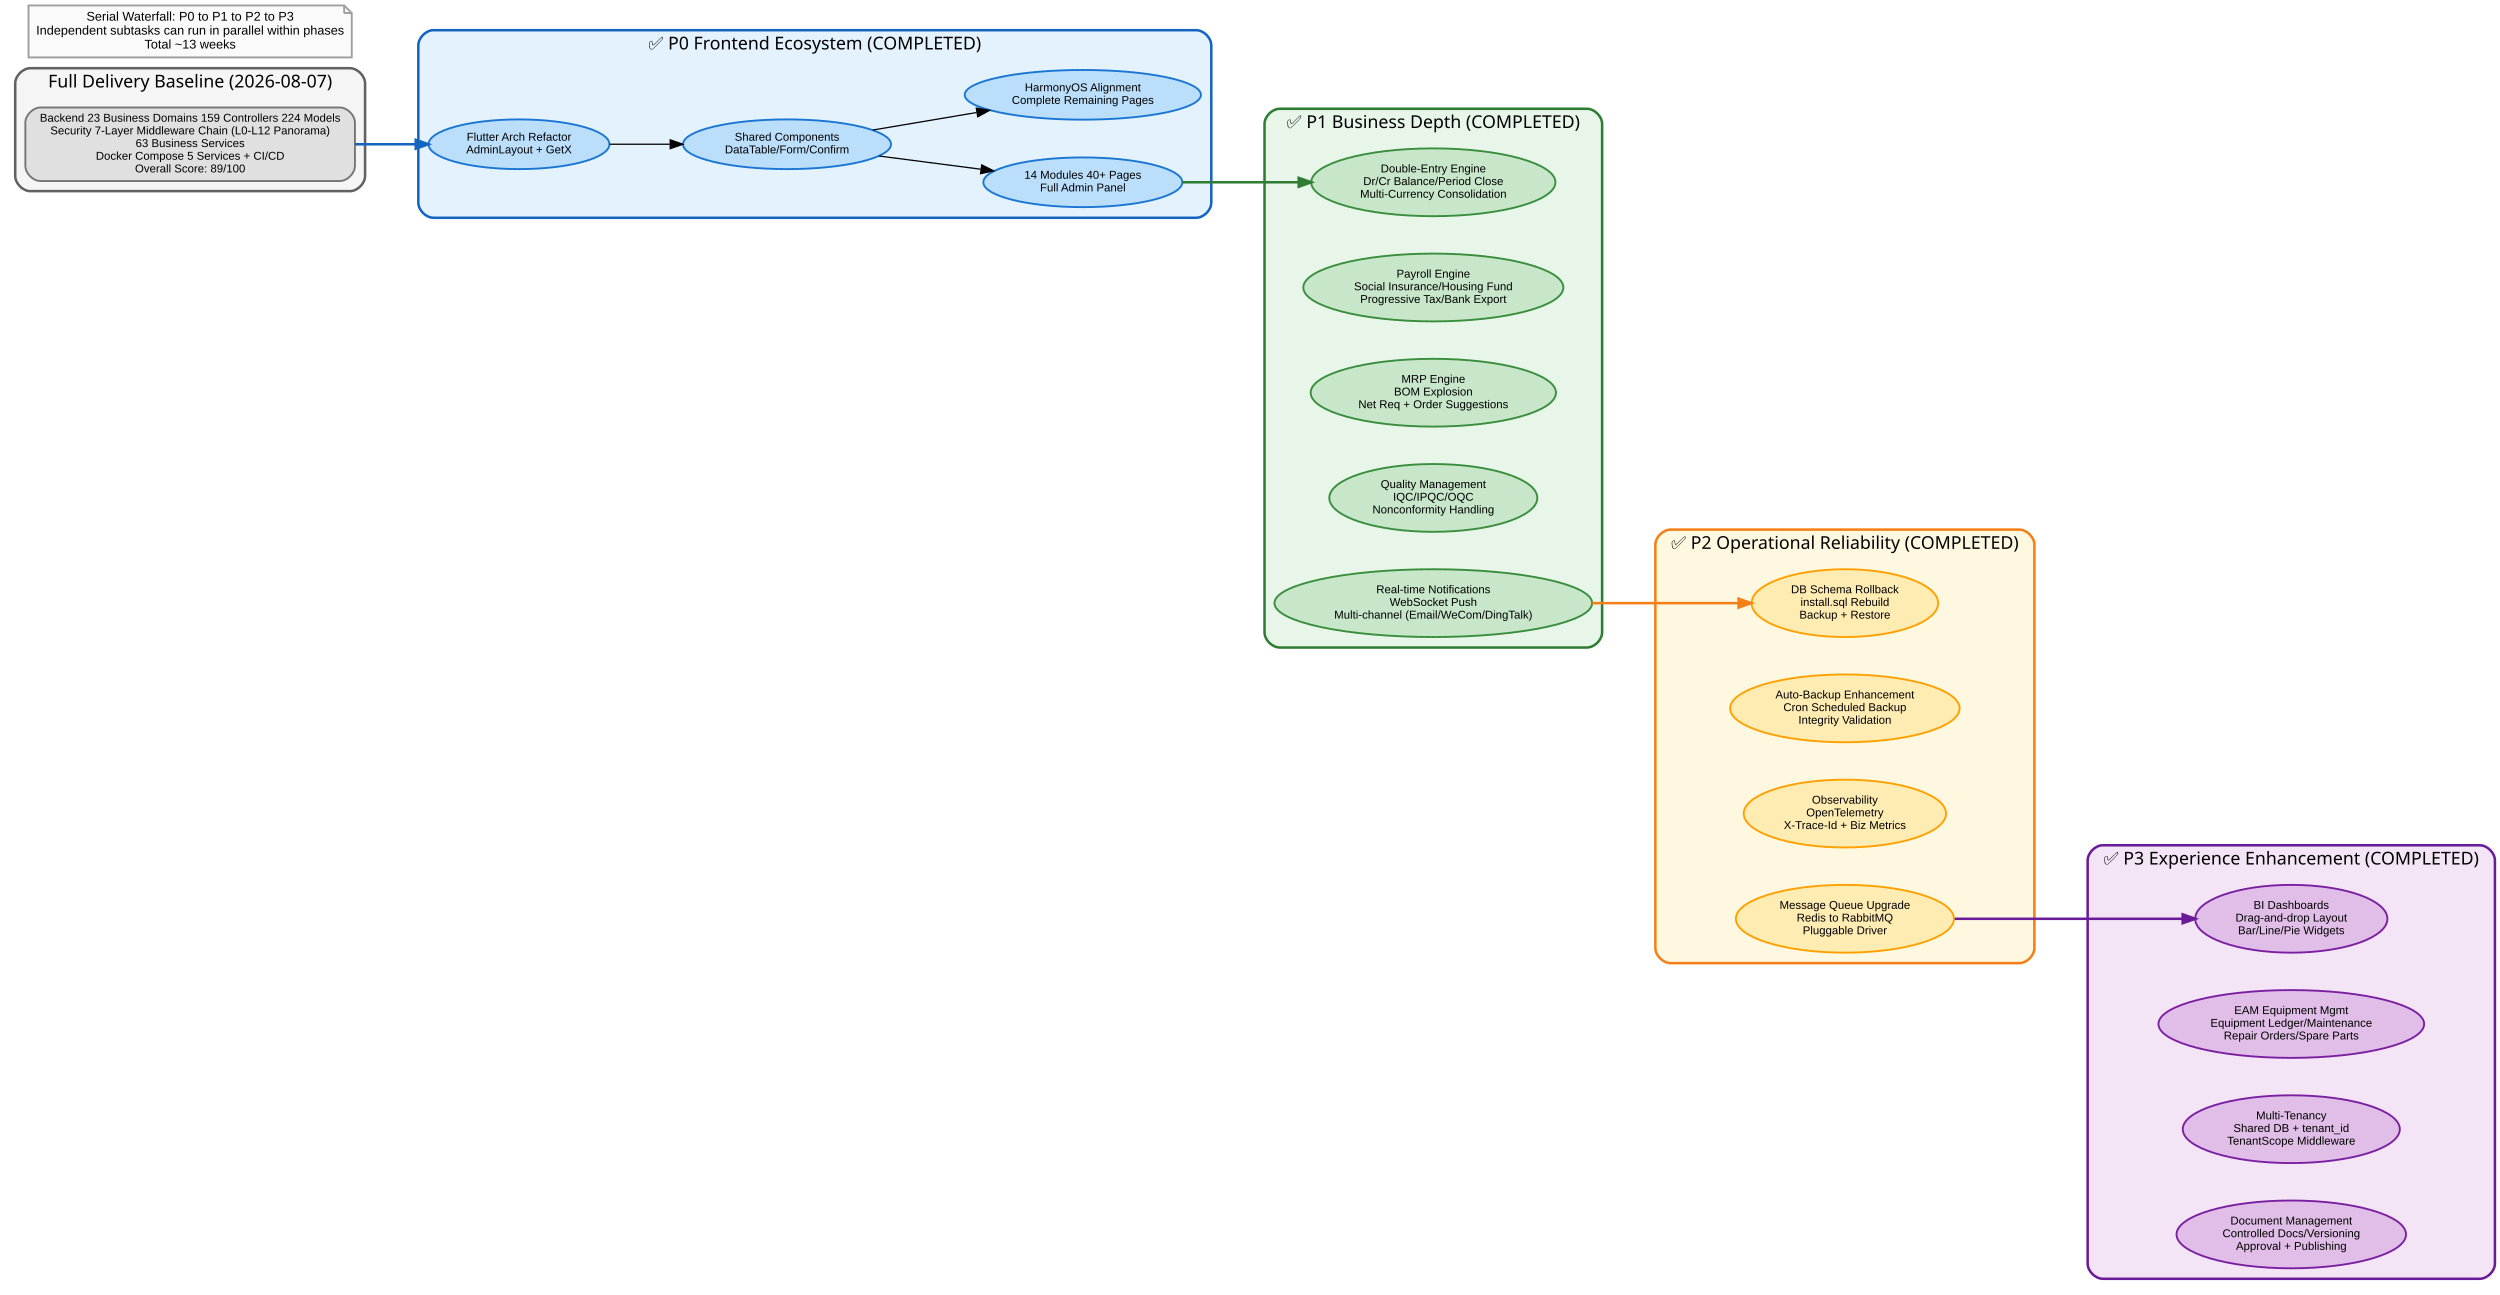
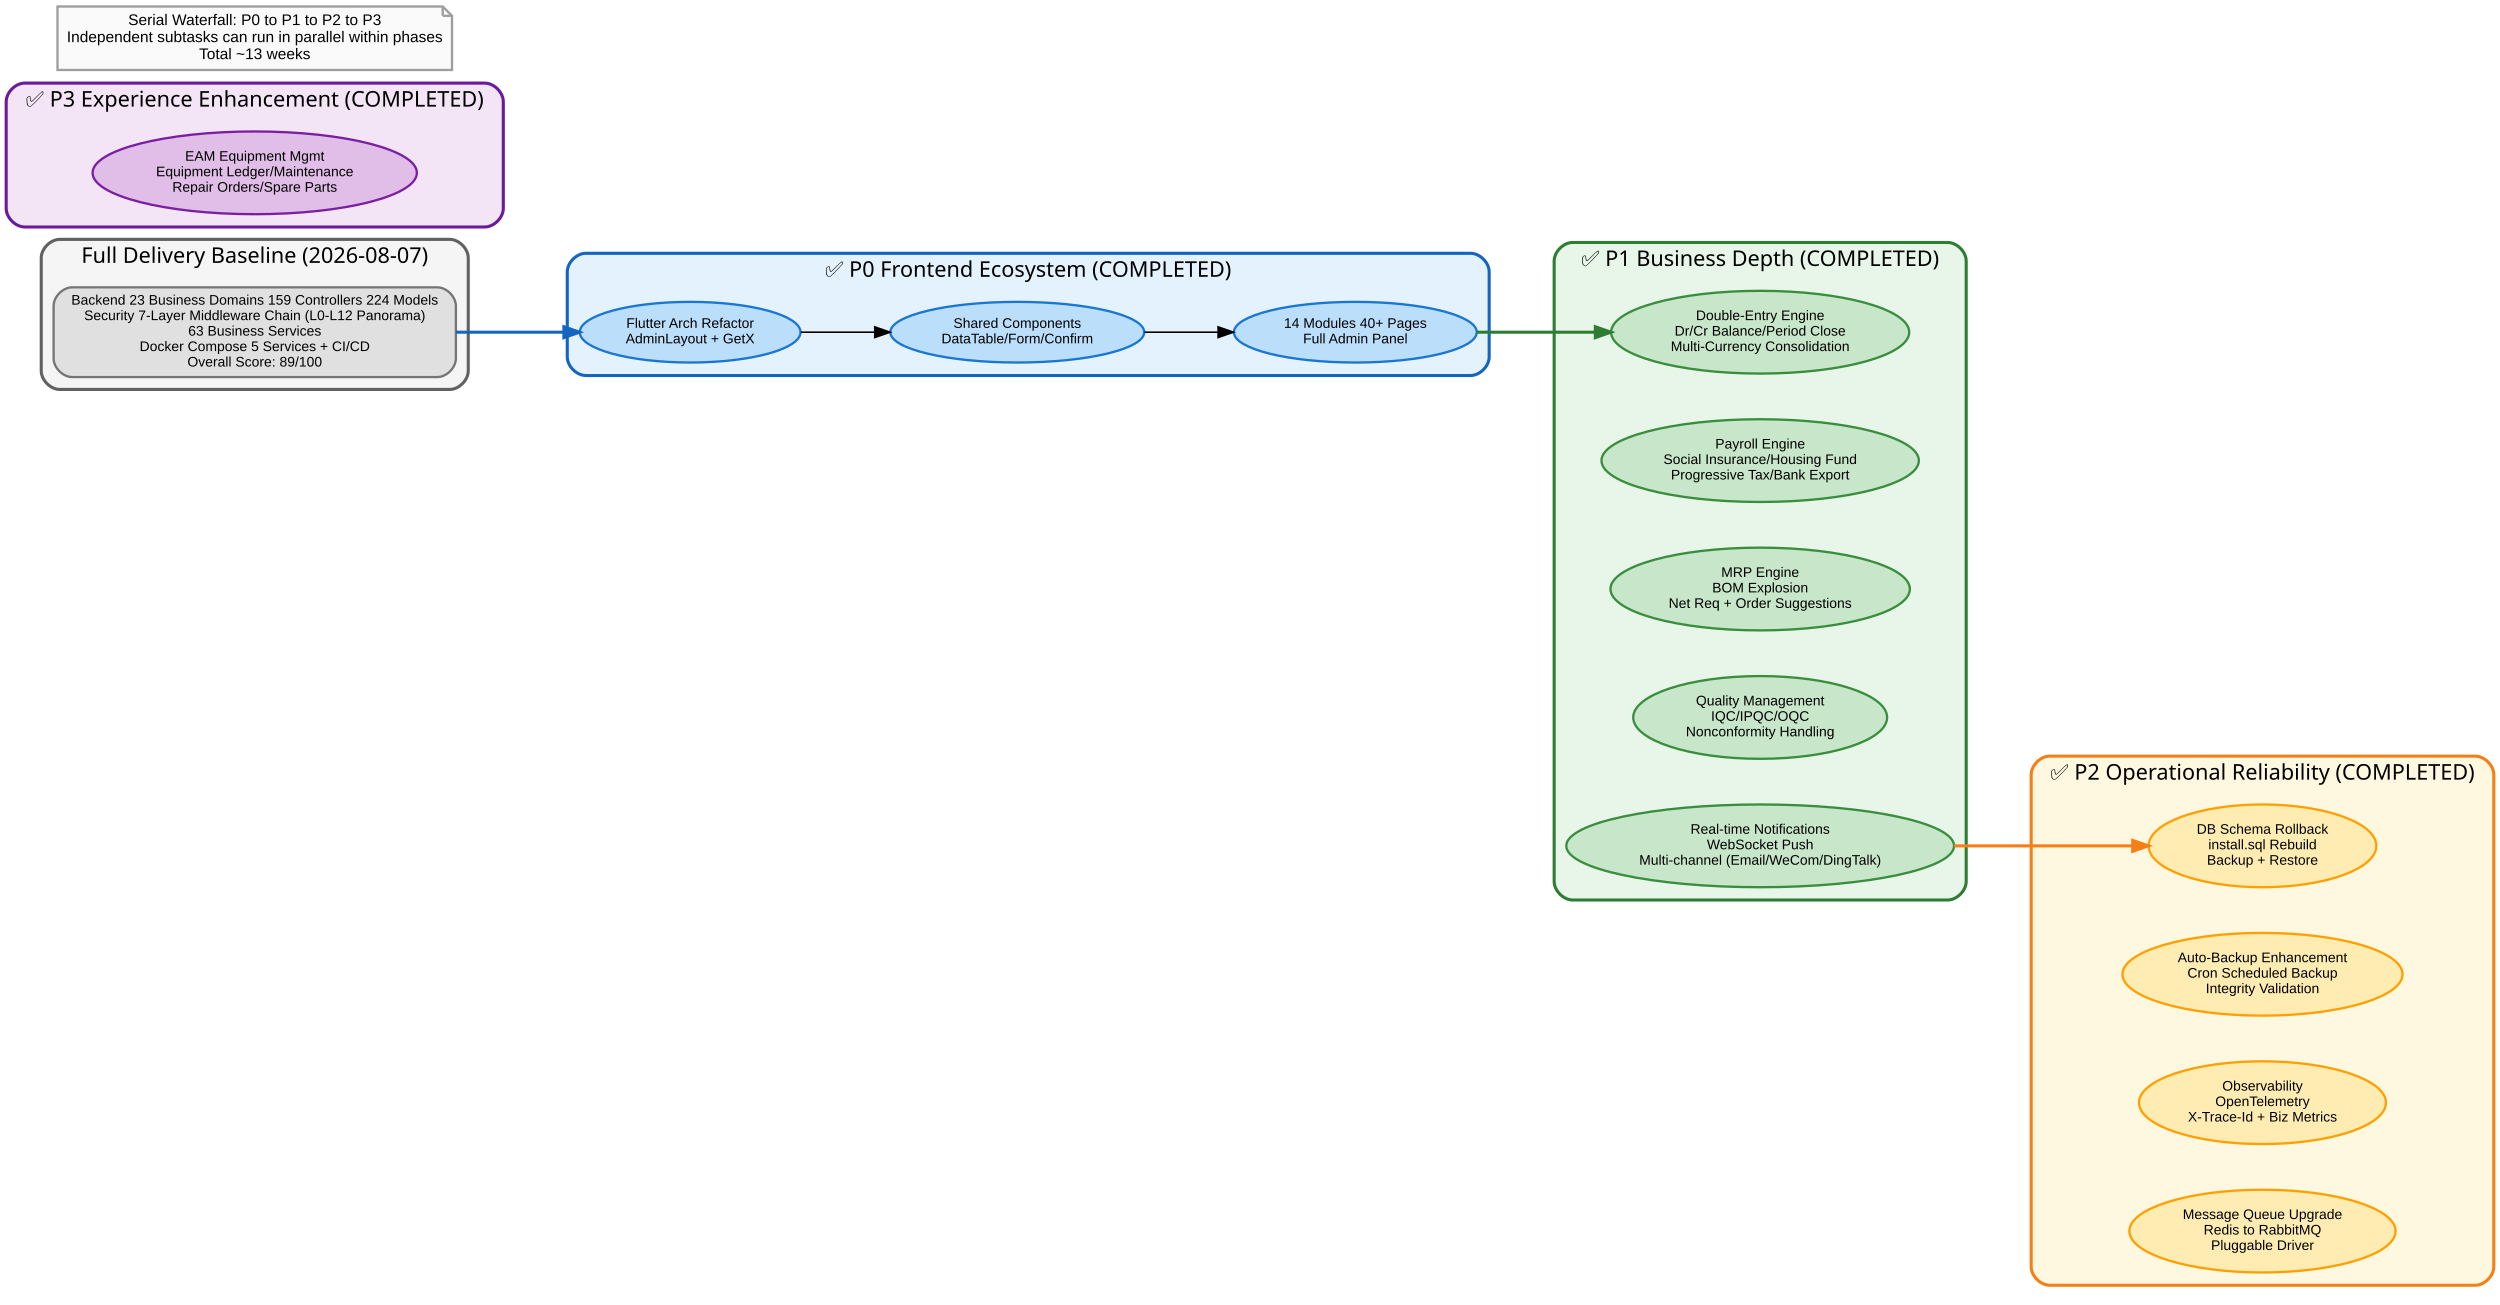
- <svg xmlns="http://www.w3.org/2000/svg" width="1972pt" height="1021pt" viewBox="0.00 0.00 1972.20 1020.50">
-   <g id="graph0" class="graph" transform="scale(1 1) rotate(0) translate(4 1016.5)">
+ <svg xmlns="http://www.w3.org/2000/svg" width="1616pt" height="843pt" viewBox="0.00 0.00 1615.85 842.50">
+   <g id="graph0" class="graph" transform="scale(1 1) rotate(0) translate(4 838.5)">
    <g id="clust1" class="cluster">
-       <path fill="#e3f2fd" stroke="#1565c0" stroke-width="2" d="M338,-845C338,-845 939.56,-845 939.56,-845 945.56,-845 951.56,-851 951.56,-857 951.56,-857 951.56,-981 951.56,-981 951.56,-987 945.56,-993 939.56,-993 939.56,-993 338,-993 338,-993 332,-993 326,-987 326,-981 326,-981 326,-857 326,-857 326,-851 332,-845 338,-845" />
-       <text text-anchor="middle" x="638.78" y="-977.8" font-family="Arial Bold" font-size="14.00">✅ P0 Frontend Ecosystem (COMPLETED)</text>
+       <path fill="#e3f2fd" stroke="#1565c0" stroke-width="2" d="M374.65,-596C374.65,-596 946.51,-596 946.51,-596 952.51,-596 958.51,-602 958.51,-608 958.51,-608 958.51,-663 958.51,-663 958.51,-669 952.51,-675 946.51,-675 946.51,-675 374.65,-675 374.65,-675 368.65,-675 362.65,-669 362.65,-663 362.65,-663 362.65,-608 362.65,-608 362.65,-602 368.65,-596 374.65,-596" />
+       <text text-anchor="middle" x="660.58" y="-659.8" font-family="Arial Bold" font-size="14.00">✅ P0 Frontend Ecosystem (COMPLETED)</text>
    </g>
    <g id="clust2" class="cluster">
-       <path fill="#e8f5e9" stroke="#2e7d32" stroke-width="2" d="M1005.56,-506C1005.56,-506 1247.88,-506 1247.88,-506 1253.88,-506 1259.88,-512 1259.88,-518 1259.88,-518 1259.88,-919 1259.88,-919 1259.88,-925 1253.88,-931 1247.88,-931 1247.88,-931 1005.56,-931 1005.56,-931 999.56,-931 993.56,-925 993.56,-919 993.56,-919 993.56,-518 993.56,-518 993.56,-512 999.56,-506 1005.56,-506" />
-       <text text-anchor="middle" x="1126.72" y="-915.8" font-family="Arial Bold" font-size="14.00">✅ P1 Business Depth (COMPLETED)</text>
+       <path fill="#e8f5e9" stroke="#2e7d32" stroke-width="2" d="M1012.51,-257C1012.51,-257 1254.83,-257 1254.83,-257 1260.83,-257 1266.83,-263 1266.83,-269 1266.83,-269 1266.83,-670 1266.83,-670 1266.83,-676 1260.83,-682 1254.83,-682 1254.83,-682 1012.51,-682 1012.51,-682 1006.51,-682 1000.51,-676 1000.51,-670 1000.51,-670 1000.51,-269 1000.51,-269 1000.51,-263 1006.51,-257 1012.51,-257" />
+       <text text-anchor="middle" x="1133.67" y="-666.8" font-family="Arial Bold" font-size="14.00">✅ P1 Business Depth (COMPLETED)</text>
    </g>
    <g id="clust3" class="cluster">
-       <path fill="#fff8e1" stroke="#f57f17" stroke-width="2" d="M1313.88,-257C1313.88,-257 1588.9,-257 1588.9,-257 1594.9,-257 1600.9,-263 1600.9,-269 1600.9,-269 1600.9,-587 1600.9,-587 1600.9,-593 1594.9,-599 1588.9,-599 1588.9,-599 1313.88,-599 1313.88,-599 1307.88,-599 1301.88,-593 1301.88,-587 1301.88,-587 1301.88,-269 1301.88,-269 1301.88,-263 1307.88,-257 1313.88,-257" />
-       <text text-anchor="middle" x="1451.39" y="-583.8" font-family="Arial Bold" font-size="14.00">✅ P2 Operational Reliability (COMPLETED)</text>
+       <path fill="#fff8e1" stroke="#f57f17" stroke-width="2" d="M1320.83,-8C1320.83,-8 1595.85,-8 1595.85,-8 1601.85,-8 1607.85,-14 1607.85,-20 1607.85,-20 1607.85,-338 1607.85,-338 1607.85,-344 1601.85,-350 1595.85,-350 1595.85,-350 1320.83,-350 1320.83,-350 1314.83,-350 1308.83,-344 1308.83,-338 1308.83,-338 1308.83,-20 1308.83,-20 1308.83,-14 1314.83,-8 1320.83,-8" />
+       <text text-anchor="middle" x="1458.34" y="-334.8" font-family="Arial Bold" font-size="14.00">✅ P2 Operational Reliability (COMPLETED)</text>
    </g>
    <g id="clust4" class="cluster">
-       <path fill="#f3e5f5" stroke="#6a1b9a" stroke-width="2" d="M1654.9,-8C1654.9,-8 1952.2,-8 1952.2,-8 1958.2,-8 1964.2,-14 1964.2,-20 1964.2,-20 1964.2,-338 1964.2,-338 1964.2,-344 1958.2,-350 1952.2,-350 1952.2,-350 1654.9,-350 1654.9,-350 1648.9,-350 1642.9,-344 1642.9,-338 1642.9,-338 1642.9,-20 1642.9,-20 1642.9,-14 1648.9,-8 1654.9,-8" />
-       <text text-anchor="middle" x="1803.55" y="-334.8" font-family="Arial Bold" font-size="14.00">✅ P3 Experience Enhancement (COMPLETED)</text>
+       <path fill="#f3e5f5" stroke="#6a1b9a" stroke-width="2" d="M12,-692C12,-692 309.3,-692 309.3,-692 315.3,-692 321.3,-698 321.3,-704 321.3,-704 321.3,-773 321.3,-773 321.3,-779 315.3,-785 309.3,-785 309.3,-785 12,-785 12,-785 6,-785 0,-779 0,-773 0,-773 0,-704 0,-704 0,-698 6,-692 12,-692" />
+       <text text-anchor="middle" x="160.65" y="-769.8" font-family="Arial Bold" font-size="14.00">✅ P3 Experience Enhancement (COMPLETED)</text>
    </g>
    <g id="clust5" class="cluster">
-       <path fill="#f5f5f5" stroke="#616161" stroke-width="2" d="M20,-866C20,-866 272,-866 272,-866 278,-866 284,-872 284,-878 284,-878 284,-951 284,-951 284,-957 278,-963 272,-963 272,-963 20,-963 20,-963 14,-963 8,-957 8,-951 8,-951 8,-878 8,-878 8,-872 14,-866 20,-866" />
-       <text text-anchor="middle" x="146" y="-947.8" font-family="Arial Bold" font-size="14.00">Full Delivery Baseline (2026-08-07)</text>
+       <path fill="#f5f5f5" stroke="#616161" stroke-width="2" d="M34.65,-587C34.65,-587 286.65,-587 286.65,-587 292.65,-587 298.65,-593 298.65,-599 298.65,-599 298.65,-672 298.65,-672 298.65,-678 292.65,-684 286.65,-684 286.65,-684 34.65,-684 34.65,-684 28.65,-684 22.65,-678 22.65,-672 22.65,-672 22.65,-599 22.65,-599 22.65,-593 28.65,-587 34.65,-587" />
+       <text text-anchor="middle" x="160.65" y="-668.8" font-family="Arial Bold" font-size="14.00">Full Delivery Baseline (2026-08-07)</text>
    </g>
    <g id="node1" class="node">
-       <ellipse fill="#bbdefb" stroke="#1976d2" stroke-width="1.5" cx="405.42" cy="-903" rx="71.34" ry="19.6" />
-       <text text-anchor="middle" x="405.42" y="-905.8" font-family="Arial" font-size="9.00">Flutter Arch Refactor</text>
-       <text text-anchor="middle" x="405.42" y="-895.8" font-family="Arial" font-size="9.00">AdminLayout + GetX</text>
+       <ellipse fill="#bbdefb" stroke="#1976d2" stroke-width="1.5" cx="442.07" cy="-624" rx="71.34" ry="19.6" />
+       <text text-anchor="middle" x="442.07" y="-626.8" font-family="Arial" font-size="9.00">Flutter Arch Refactor</text>
+       <text text-anchor="middle" x="442.07" y="-616.8" font-family="Arial" font-size="9.00">AdminLayout + GetX</text>
    </g>
    <g id="node2" class="node">
-       <ellipse fill="#bbdefb" stroke="#1976d2" stroke-width="1.5" cx="616.86" cy="-903" rx="82.05" ry="19.6" />
-       <text text-anchor="middle" x="616.86" y="-905.8" font-family="Arial" font-size="9.00">Shared Components</text>
-       <text text-anchor="middle" x="616.86" y="-895.8" font-family="Arial" font-size="9.00">DataTable/Form/Confirm</text>
+       <ellipse fill="#bbdefb" stroke="#1976d2" stroke-width="1.5" cx="653.51" cy="-624" rx="82.05" ry="19.6" />
+       <text text-anchor="middle" x="653.51" y="-626.8" font-family="Arial" font-size="9.00">Shared Components</text>
+       <text text-anchor="middle" x="653.51" y="-616.8" font-family="Arial" font-size="9.00">DataTable/Form/Confirm</text>
    </g>
    <g id="edge1" class="edge">
-       <path fill="none" stroke="black" d="M477.03,-903C492.23,-903 508.5,-903 524.36,-903" />
-       <polygon fill="black" stroke="black" points="524.71,-906.5 534.71,-903 524.71,-899.5 524.71,-906.5" />
+       <path fill="none" stroke="black" d="M513.69,-624C528.88,-624 545.16,-624 561.02,-624" />
+       <polygon fill="black" stroke="black" points="561.37,-627.5 571.37,-624 561.36,-620.5 561.37,-627.5" />
    </g>
    <g id="node3" class="node">
-       <ellipse fill="#bbdefb" stroke="#1976d2" stroke-width="1.5" cx="850.22" cy="-873" rx="78.48" ry="19.6" />
-       <text text-anchor="middle" x="850.22" y="-875.8" font-family="Arial" font-size="9.00">14 Modules 40+ Pages</text>
-       <text text-anchor="middle" x="850.22" y="-865.8" font-family="Arial" font-size="9.00">Full Admin Panel</text>
+       <ellipse fill="#bbdefb" stroke="#1976d2" stroke-width="1.5" cx="872.02" cy="-624" rx="78.48" ry="19.6" />
+       <text text-anchor="middle" x="872.02" y="-626.8" font-family="Arial" font-size="9.00">14 Modules 40+ Pages</text>
+       <text text-anchor="middle" x="872.02" y="-616.8" font-family="Arial" font-size="9.00">Full Admin Panel</text>
    </g>
    <g id="edge2" class="edge">
-       <path fill="none" stroke="black" d="M689.48,-893.71C714.9,-890.42 743.67,-886.69 769.71,-883.31" />
-       <polygon fill="black" stroke="black" points="770.45,-886.74 779.92,-881.99 769.55,-879.8 770.45,-886.74" />
+       <path fill="none" stroke="black" d="M735.75,-624C751.2,-624 767.44,-624 783.09,-624" />
+       <polygon fill="black" stroke="black" points="783.28,-627.5 793.28,-624 783.28,-620.5 783.28,-627.5" />
    </g>
    <g id="node4" class="node">
-       <ellipse fill="#bbdefb" stroke="#1976d2" stroke-width="1.5" cx="850.22" cy="-942" rx="93.18" ry="19.6" />
-       <text text-anchor="middle" x="850.22" y="-944.8" font-family="Arial" font-size="9.00">HarmonyOS Alignment</text>
-       <text text-anchor="middle" x="850.22" y="-934.8" font-family="Arial" font-size="9.00">Complete Remaining Pages</text>
+       <ellipse fill="#c8e6c9" stroke="#388e3c" stroke-width="1.5" cx="1133.67" cy="-624" rx="96.33" ry="26.74" />
+       <text text-anchor="middle" x="1133.67" y="-631.8" font-family="Arial" font-size="9.00">Double-Entry Engine</text>
+       <text text-anchor="middle" x="1133.67" y="-621.8" font-family="Arial" font-size="9.00">Dr/Cr Balance/Period Close</text>
+       <text text-anchor="middle" x="1133.67" y="-611.8" font-family="Arial" font-size="9.00">Multi-Currency Consolidation</text>
+     </g>
+     <g id="edge4" class="edge">
+       <path fill="none" stroke="#2e7d32" stroke-width="2" d="M950.58,-624C974.59,-624 1001.46,-624 1027.03,-624" />
+       <polygon fill="#2e7d32" stroke="#2e7d32" stroke-width="2" points="1027.14,-627.5 1037.14,-624 1027.14,-620.5 1027.14,-627.5" />
+     </g>
+     <g id="node5" class="node">
+       <ellipse fill="#c8e6c9" stroke="#388e3c" stroke-width="1.5" cx="1133.67" cy="-541" rx="102.56" ry="26.74" />
+       <text text-anchor="middle" x="1133.67" y="-548.8" font-family="Arial" font-size="9.00">Payroll Engine</text>
+       <text text-anchor="middle" x="1133.67" y="-538.8" font-family="Arial" font-size="9.00">Social Insurance/Housing Fund</text>
+       <text text-anchor="middle" x="1133.67" y="-528.8" font-family="Arial" font-size="9.00">Progressive Tax/Bank Export</text>
+     </g>
+     <g id="node6" class="node">
+       <ellipse fill="#c8e6c9" stroke="#388e3c" stroke-width="1.5" cx="1133.67" cy="-458" rx="96.75" ry="26.74" />
+       <text text-anchor="middle" x="1133.67" y="-465.8" font-family="Arial" font-size="9.00">MRP Engine</text>
+       <text text-anchor="middle" x="1133.67" y="-455.8" font-family="Arial" font-size="9.00">BOM Explosion</text>
+       <text text-anchor="middle" x="1133.67" y="-445.8" font-family="Arial" font-size="9.00">Net Req + Order Suggestions</text>
+     </g>
+     <g id="node7" class="node">
+       <ellipse fill="#c8e6c9" stroke="#388e3c" stroke-width="1.5" cx="1133.67" cy="-375" rx="82.05" ry="26.74" />
+       <text text-anchor="middle" x="1133.67" y="-382.8" font-family="Arial" font-size="9.00">Quality Management</text>
+       <text text-anchor="middle" x="1133.67" y="-372.8" font-family="Arial" font-size="9.00">IQC/IPQC/OQC</text>
+       <text text-anchor="middle" x="1133.67" y="-362.8" font-family="Arial" font-size="9.00">Nonconformity Handling</text>
+     </g>
+     <g id="node8" class="node">
+       <ellipse fill="#c8e6c9" stroke="#388e3c" stroke-width="1.5" cx="1133.67" cy="-292" rx="125.32" ry="26.74" />
+       <text text-anchor="middle" x="1133.67" y="-299.8" font-family="Arial" font-size="9.00">Real-time Notifications</text>
+       <text text-anchor="middle" x="1133.67" y="-289.8" font-family="Arial" font-size="9.00">WebSocket Push</text>
+       <text text-anchor="middle" x="1133.67" y="-279.8" font-family="Arial" font-size="9.00">Multi-channel (Email/WeCom/DingTalk)</text>
+     </g>
+     <g id="node9" class="node">
+       <ellipse fill="#ffecb3" stroke="#ffa000" stroke-width="1.5" cx="1458.34" cy="-292" rx="73.58" ry="26.74" />
+       <text text-anchor="middle" x="1458.34" y="-299.8" font-family="Arial" font-size="9.00">DB Schema Rollback</text>
+       <text text-anchor="middle" x="1458.34" y="-289.8" font-family="Arial" font-size="9.00">install.sql Rebuild</text>
+       <text text-anchor="middle" x="1458.34" y="-279.8" font-family="Arial" font-size="9.00">Backup + Restore</text>
+     </g>
+     <g id="edge5" class="edge">
+       <path fill="none" stroke="#f57f17" stroke-width="2" d="M1258.96,-292C1297.58,-292 1339.19,-292 1374.28,-292" />
+       <polygon fill="#f57f17" stroke="#f57f17" stroke-width="2" points="1374.47,-295.5 1384.47,-292 1374.47,-288.5 1374.47,-295.5" />
+     </g>
+     <g id="node10" class="node">
+       <ellipse fill="#ffecb3" stroke="#ffa000" stroke-width="1.5" cx="1458.34" cy="-209" rx="90.52" ry="26.74" />
+       <text text-anchor="middle" x="1458.34" y="-216.8" font-family="Arial" font-size="9.00">Auto-Backup Enhancement</text>
+       <text text-anchor="middle" x="1458.34" y="-206.8" font-family="Arial" font-size="9.00">Cron Scheduled Backup</text>
+       <text text-anchor="middle" x="1458.34" y="-196.8" font-family="Arial" font-size="9.00">Integrity Validation</text>
+     </g>
+     <g id="node11" class="node">
+       <ellipse fill="#ffecb3" stroke="#ffa000" stroke-width="1.5" cx="1458.34" cy="-126" rx="79.81" ry="26.74" />
+       <text text-anchor="middle" x="1458.34" y="-133.8" font-family="Arial" font-size="9.00">Observability</text>
+       <text text-anchor="middle" x="1458.34" y="-123.8" font-family="Arial" font-size="9.00">OpenTelemetry</text>
+       <text text-anchor="middle" x="1458.34" y="-113.8" font-family="Arial" font-size="9.00">X-Trace-Id + Biz Metrics</text>
+     </g>
+     <g id="node12" class="node">
+       <ellipse fill="#ffecb3" stroke="#ffa000" stroke-width="1.5" cx="1458.34" cy="-43" rx="86.03" ry="26.74" />
+       <text text-anchor="middle" x="1458.34" y="-50.8" font-family="Arial" font-size="9.00">Message Queue Upgrade</text>
+       <text text-anchor="middle" x="1458.34" y="-40.8" font-family="Arial" font-size="9.00">Redis to RabbitMQ</text>
+       <text text-anchor="middle" x="1458.34" y="-30.8" font-family="Arial" font-size="9.00">Pluggable Driver</text>
+     </g>
+     <g id="node13" class="node">
+       <ellipse fill="#e1bee7" stroke="#7b1fa2" stroke-width="1.5" cx="160.65" cy="-727" rx="104.8" ry="26.74" />
+       <text text-anchor="middle" x="160.65" y="-734.8" font-family="Arial" font-size="9.00">EAM Equipment Mgmt</text>
+       <text text-anchor="middle" x="160.65" y="-724.8" font-family="Arial" font-size="9.00">Equipment Ledger/Maintenance</text>
+       <text text-anchor="middle" x="160.65" y="-714.8" font-family="Arial" font-size="9.00">Repair Orders/Spare Parts</text>
+     </g>
+     <g id="node14" class="node">
+       <path fill="#e0e0e0" stroke="#757575" stroke-width="1.5" d="M278.65,-653C278.65,-653 42.65,-653 42.65,-653 36.65,-653 30.65,-647 30.65,-641 30.65,-641 30.65,-607 30.65,-607 30.65,-601 36.65,-595 42.65,-595 42.65,-595 278.65,-595 278.65,-595 284.65,-595 290.65,-601 290.65,-607 290.65,-607 290.65,-641 290.65,-641 290.65,-647 284.65,-653 278.65,-653" />
+       <text text-anchor="middle" x="160.65" y="-641.8" font-family="Arial" font-size="9.00">Backend 23 Business Domains 159 Controllers 224 Models</text>
+       <text text-anchor="middle" x="160.65" y="-631.8" font-family="Arial" font-size="9.00">Security 7-Layer Middleware Chain (L0-L12 Panorama)</text>
+       <text text-anchor="middle" x="160.65" y="-621.8" font-family="Arial" font-size="9.00">63 Business Services</text>
+       <text text-anchor="middle" x="160.65" y="-611.8" font-family="Arial" font-size="9.00">Docker Compose 5 Services + CI/CD</text>
+       <text text-anchor="middle" x="160.65" y="-601.8" font-family="Arial" font-size="9.00">Overall Score: 89/100</text>
    </g>
    <g id="edge3" class="edge">
-       <path fill="none" stroke="black" d="M684.47,-914.23C710.04,-918.54 739.53,-923.51 766.44,-928.05" />
-       <polygon fill="black" stroke="black" points="766.17,-931.55 776.61,-929.76 767.33,-924.65 766.17,-931.55" />
-     </g>
-     <g id="node5" class="node">
-       <ellipse fill="#c8e6c9" stroke="#388e3c" stroke-width="1.5" cx="1126.72" cy="-873" rx="96.33" ry="26.74" />
-       <text text-anchor="middle" x="1126.72" y="-880.8" font-family="Arial" font-size="9.00">Double-Entry Engine</text>
-       <text text-anchor="middle" x="1126.72" y="-870.8" font-family="Arial" font-size="9.00">Dr/Cr Balance/Period Close</text>
-       <text text-anchor="middle" x="1126.72" y="-860.8" font-family="Arial" font-size="9.00">Multi-Currency Consolidation</text>
-     </g>
-     <g id="edge5" class="edge">
-       <path fill="none" stroke="#2e7d32" stroke-width="2" d="M928.78,-873C957.2,-873 989.85,-873 1020.3,-873" />
-       <polygon fill="#2e7d32" stroke="#2e7d32" stroke-width="2" points="1020.53,-876.5 1030.53,-873 1020.53,-869.5 1020.53,-876.5" />
-     </g>
-     <g id="node6" class="node">
-       <ellipse fill="#c8e6c9" stroke="#388e3c" stroke-width="1.5" cx="1126.72" cy="-790" rx="102.56" ry="26.74" />
-       <text text-anchor="middle" x="1126.72" y="-797.8" font-family="Arial" font-size="9.00">Payroll Engine</text>
-       <text text-anchor="middle" x="1126.72" y="-787.8" font-family="Arial" font-size="9.00">Social Insurance/Housing Fund</text>
-       <text text-anchor="middle" x="1126.72" y="-777.8" font-family="Arial" font-size="9.00">Progressive Tax/Bank Export</text>
-     </g>
-     <g id="node7" class="node">
-       <ellipse fill="#c8e6c9" stroke="#388e3c" stroke-width="1.5" cx="1126.72" cy="-707" rx="96.75" ry="26.74" />
-       <text text-anchor="middle" x="1126.72" y="-714.8" font-family="Arial" font-size="9.00">MRP Engine</text>
-       <text text-anchor="middle" x="1126.72" y="-704.8" font-family="Arial" font-size="9.00">BOM Explosion</text>
-       <text text-anchor="middle" x="1126.72" y="-694.8" font-family="Arial" font-size="9.00">Net Req + Order Suggestions</text>
-     </g>
-     <g id="node8" class="node">
-       <ellipse fill="#c8e6c9" stroke="#388e3c" stroke-width="1.5" cx="1126.72" cy="-624" rx="82.05" ry="26.74" />
-       <text text-anchor="middle" x="1126.72" y="-631.8" font-family="Arial" font-size="9.00">Quality Management</text>
-       <text text-anchor="middle" x="1126.72" y="-621.8" font-family="Arial" font-size="9.00">IQC/IPQC/OQC</text>
-       <text text-anchor="middle" x="1126.72" y="-611.8" font-family="Arial" font-size="9.00">Nonconformity Handling</text>
-     </g>
-     <g id="node9" class="node">
-       <ellipse fill="#c8e6c9" stroke="#388e3c" stroke-width="1.5" cx="1126.72" cy="-541" rx="125.32" ry="26.74" />
-       <text text-anchor="middle" x="1126.72" y="-548.8" font-family="Arial" font-size="9.00">Real-time Notifications</text>
-       <text text-anchor="middle" x="1126.72" y="-538.8" font-family="Arial" font-size="9.00">WebSocket Push</text>
-       <text text-anchor="middle" x="1126.72" y="-528.8" font-family="Arial" font-size="9.00">Multi-channel (Email/WeCom/DingTalk)</text>
-     </g>
-     <g id="node10" class="node">
-       <ellipse fill="#ffecb3" stroke="#ffa000" stroke-width="1.5" cx="1451.39" cy="-541" rx="73.58" ry="26.74" />
-       <text text-anchor="middle" x="1451.39" y="-548.8" font-family="Arial" font-size="9.00">DB Schema Rollback</text>
-       <text text-anchor="middle" x="1451.39" y="-538.8" font-family="Arial" font-size="9.00">install.sql Rebuild</text>
-       <text text-anchor="middle" x="1451.39" y="-528.8" font-family="Arial" font-size="9.00">Backup + Restore</text>
-     </g>
-     <g id="edge6" class="edge">
-       <path fill="none" stroke="#f57f17" stroke-width="2" d="M1252.01,-541C1290.63,-541 1332.24,-541 1367.33,-541" />
-       <polygon fill="#f57f17" stroke="#f57f17" stroke-width="2" points="1367.52,-544.5 1377.52,-541 1367.52,-537.5 1367.52,-544.5" />
-     </g>
-     <g id="node11" class="node">
-       <ellipse fill="#ffecb3" stroke="#ffa000" stroke-width="1.5" cx="1451.39" cy="-458" rx="90.52" ry="26.74" />
-       <text text-anchor="middle" x="1451.39" y="-465.8" font-family="Arial" font-size="9.00">Auto-Backup Enhancement</text>
-       <text text-anchor="middle" x="1451.39" y="-455.8" font-family="Arial" font-size="9.00">Cron Scheduled Backup</text>
-       <text text-anchor="middle" x="1451.39" y="-445.8" font-family="Arial" font-size="9.00">Integrity Validation</text>
-     </g>
-     <g id="node12" class="node">
-       <ellipse fill="#ffecb3" stroke="#ffa000" stroke-width="1.5" cx="1451.39" cy="-375" rx="79.81" ry="26.74" />
-       <text text-anchor="middle" x="1451.39" y="-382.8" font-family="Arial" font-size="9.00">Observability</text>
-       <text text-anchor="middle" x="1451.39" y="-372.8" font-family="Arial" font-size="9.00">OpenTelemetry</text>
-       <text text-anchor="middle" x="1451.39" y="-362.8" font-family="Arial" font-size="9.00">X-Trace-Id + Biz Metrics</text>
-     </g>
-     <g id="node13" class="node">
-       <ellipse fill="#ffecb3" stroke="#ffa000" stroke-width="1.5" cx="1451.39" cy="-292" rx="86.03" ry="26.74" />
-       <text text-anchor="middle" x="1451.39" y="-299.8" font-family="Arial" font-size="9.00">Message Queue Upgrade</text>
-       <text text-anchor="middle" x="1451.39" y="-289.8" font-family="Arial" font-size="9.00">Redis to RabbitMQ</text>
-       <text text-anchor="middle" x="1451.39" y="-279.8" font-family="Arial" font-size="9.00">Pluggable Driver</text>
-     </g>
-     <g id="node14" class="node">
-       <ellipse fill="#e1bee7" stroke="#7b1fa2" stroke-width="1.5" cx="1803.55" cy="-292" rx="75.82" ry="26.74" />
-       <text text-anchor="middle" x="1803.55" y="-299.8" font-family="Arial" font-size="9.00">BI Dashboards</text>
-       <text text-anchor="middle" x="1803.55" y="-289.8" font-family="Arial" font-size="9.00">Drag-and-drop Layout</text>
-       <text text-anchor="middle" x="1803.55" y="-279.8" font-family="Arial" font-size="9.00">Bar/Line/Pie Widgets</text>
-     </g>
-     <g id="edge7" class="edge">
-       <path fill="none" stroke="#6a1b9a" stroke-width="2" d="M1538.05,-292C1592.64,-292 1663.08,-292 1717.54,-292" />
-       <polygon fill="#6a1b9a" stroke="#6a1b9a" stroke-width="2" points="1717.87,-295.5 1727.87,-292 1717.87,-288.5 1717.87,-295.5" />
+       <path fill="none" stroke="#1565c0" stroke-width="2" d="M290.73,-624C314.43,-624 338.54,-624 360.31,-624" />
+       <polygon fill="#1565c0" stroke="#1565c0" stroke-width="2" points="360.47,-627.5 370.47,-624 360.47,-620.5 360.47,-627.5" />
    </g>
    <g id="node15" class="node">
-       <ellipse fill="#e1bee7" stroke="#7b1fa2" stroke-width="1.5" cx="1803.55" cy="-209" rx="104.8" ry="26.74" />
-       <text text-anchor="middle" x="1803.55" y="-216.8" font-family="Arial" font-size="9.00">EAM Equipment Mgmt</text>
-       <text text-anchor="middle" x="1803.55" y="-206.8" font-family="Arial" font-size="9.00">Equipment Ledger/Maintenance</text>
-       <text text-anchor="middle" x="1803.55" y="-196.8" font-family="Arial" font-size="9.00">Repair Orders/Spare Parts</text>
-     </g>
-     <g id="node16" class="node">
-       <ellipse fill="#e1bee7" stroke="#7b1fa2" stroke-width="1.5" cx="1803.55" cy="-126" rx="85.62" ry="26.74" />
-       <text text-anchor="middle" x="1803.55" y="-133.8" font-family="Arial" font-size="9.00">Multi-Tenancy</text>
-       <text text-anchor="middle" x="1803.55" y="-123.8" font-family="Arial" font-size="9.00">Shared DB + tenant_id</text>
-       <text text-anchor="middle" x="1803.55" y="-113.8" font-family="Arial" font-size="9.00">TenantScope Middleware</text>
-     </g>
-     <g id="node17" class="node">
-       <ellipse fill="#e1bee7" stroke="#7b1fa2" stroke-width="1.5" cx="1803.55" cy="-43" rx="90.52" ry="26.74" />
-       <text text-anchor="middle" x="1803.55" y="-50.8" font-family="Arial" font-size="9.00">Document Management</text>
-       <text text-anchor="middle" x="1803.55" y="-40.8" font-family="Arial" font-size="9.00">Controlled Docs/Versioning</text>
-       <text text-anchor="middle" x="1803.55" y="-30.8" font-family="Arial" font-size="9.00">Approval + Publishing</text>
-     </g>
-     <g id="node18" class="node">
-       <path fill="#e0e0e0" stroke="#757575" stroke-width="1.5" d="M264,-932C264,-932 28,-932 28,-932 22,-932 16,-926 16,-920 16,-920 16,-886 16,-886 16,-880 22,-874 28,-874 28,-874 264,-874 264,-874 270,-874 276,-880 276,-886 276,-886 276,-920 276,-920 276,-926 270,-932 264,-932" />
-       <text text-anchor="middle" x="146" y="-920.8" font-family="Arial" font-size="9.00">Backend 23 Business Domains 159 Controllers 224 Models</text>
-       <text text-anchor="middle" x="146" y="-910.8" font-family="Arial" font-size="9.00">Security 7-Layer Middleware Chain (L0-L12 Panorama)</text>
-       <text text-anchor="middle" x="146" y="-900.8" font-family="Arial" font-size="9.00">63 Business Services</text>
-       <text text-anchor="middle" x="146" y="-890.8" font-family="Arial" font-size="9.00">Docker Compose 5 Services + CI/CD</text>
-       <text text-anchor="middle" x="146" y="-880.8" font-family="Arial" font-size="9.00">Overall Score: 89/100</text>
-     </g>
-     <g id="edge4" class="edge">
-       <path fill="none" stroke="#1565c0" stroke-width="2" d="M276.09,-903C292.29,-903 308.49,-903 323.65,-903" />
-       <polygon fill="#1565c0" stroke="#1565c0" stroke-width="2" points="323.97,-906.5 333.97,-903 323.97,-899.5 323.97,-906.5" />
-     </g>
-     <g id="node19" class="node">
-       <polygon fill="#fafafa" stroke="#9e9e9e" stroke-width="1.5" points="267.5,-1012.5 18.5,-1012.5 18.5,-971.5 273.5,-971.5 273.5,-1006.5 267.5,-1012.5" />
-       <polyline fill="none" stroke="#9e9e9e" stroke-width="1.5" points="267.5,-1012.5 267.5,-1006.5 " />
-       <polyline fill="none" stroke="#9e9e9e" stroke-width="1.5" points="273.5,-1006.5 267.5,-1006.5 " />
-       <text text-anchor="middle" x="146" y="-1000.5" font-family="Arial" font-size="10.00">Serial Waterfall: P0 to P1 to P2 to P3</text>
-       <text text-anchor="middle" x="146" y="-989.5" font-family="Arial" font-size="10.00">Independent subtasks can run in parallel within phases</text>
-       <text text-anchor="middle" x="146" y="-978.5" font-family="Arial" font-size="10.00">Total ~13 weeks</text>
+       <polygon fill="#fafafa" stroke="#9e9e9e" stroke-width="1.5" points="282.15,-834.5 33.15,-834.5 33.15,-793.5 288.15,-793.5 288.15,-828.5 282.15,-834.5" />
+       <polyline fill="none" stroke="#9e9e9e" stroke-width="1.5" points="282.15,-834.5 282.15,-828.5 " />
+       <polyline fill="none" stroke="#9e9e9e" stroke-width="1.5" points="288.15,-828.5 282.15,-828.5 " />
+       <text text-anchor="middle" x="160.65" y="-822.5" font-family="Arial" font-size="10.00">Serial Waterfall: P0 to P1 to P2 to P3</text>
+       <text text-anchor="middle" x="160.65" y="-811.5" font-family="Arial" font-size="10.00">Independent subtasks can run in parallel within phases</text>
+       <text text-anchor="middle" x="160.65" y="-800.5" font-family="Arial" font-size="10.00">Total ~13 weeks</text>
    </g>
  </g>
</svg>
